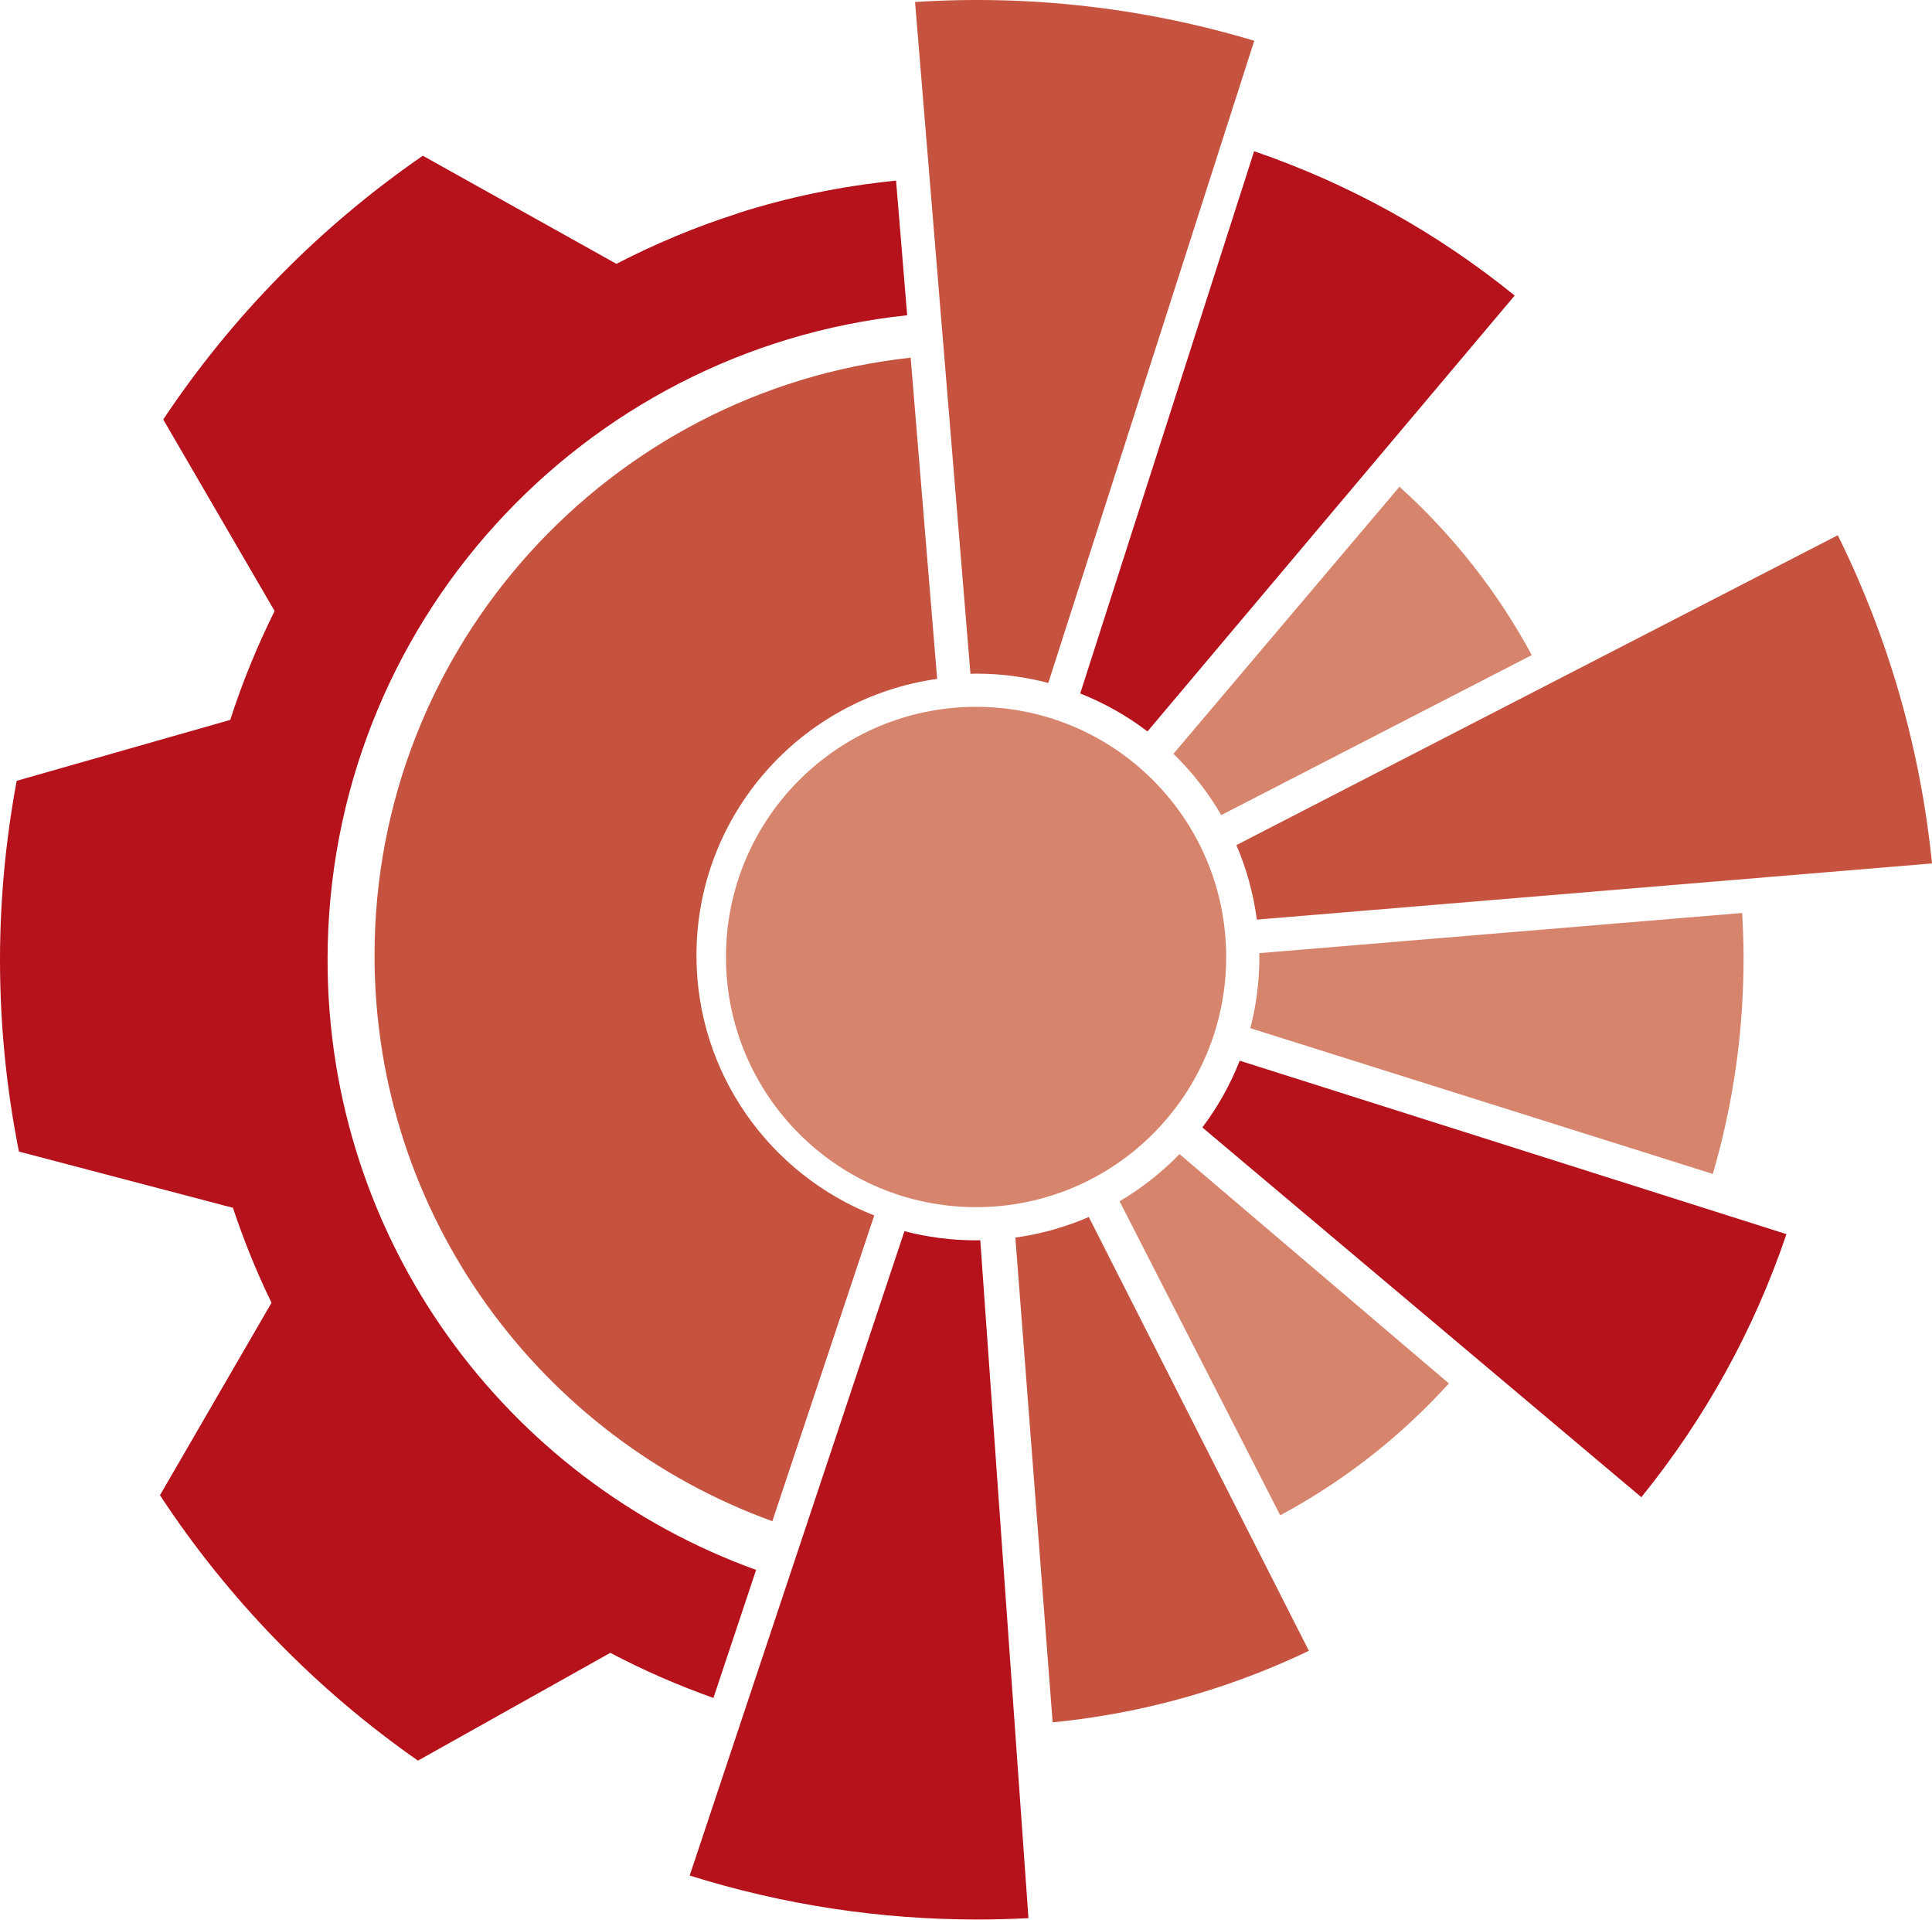
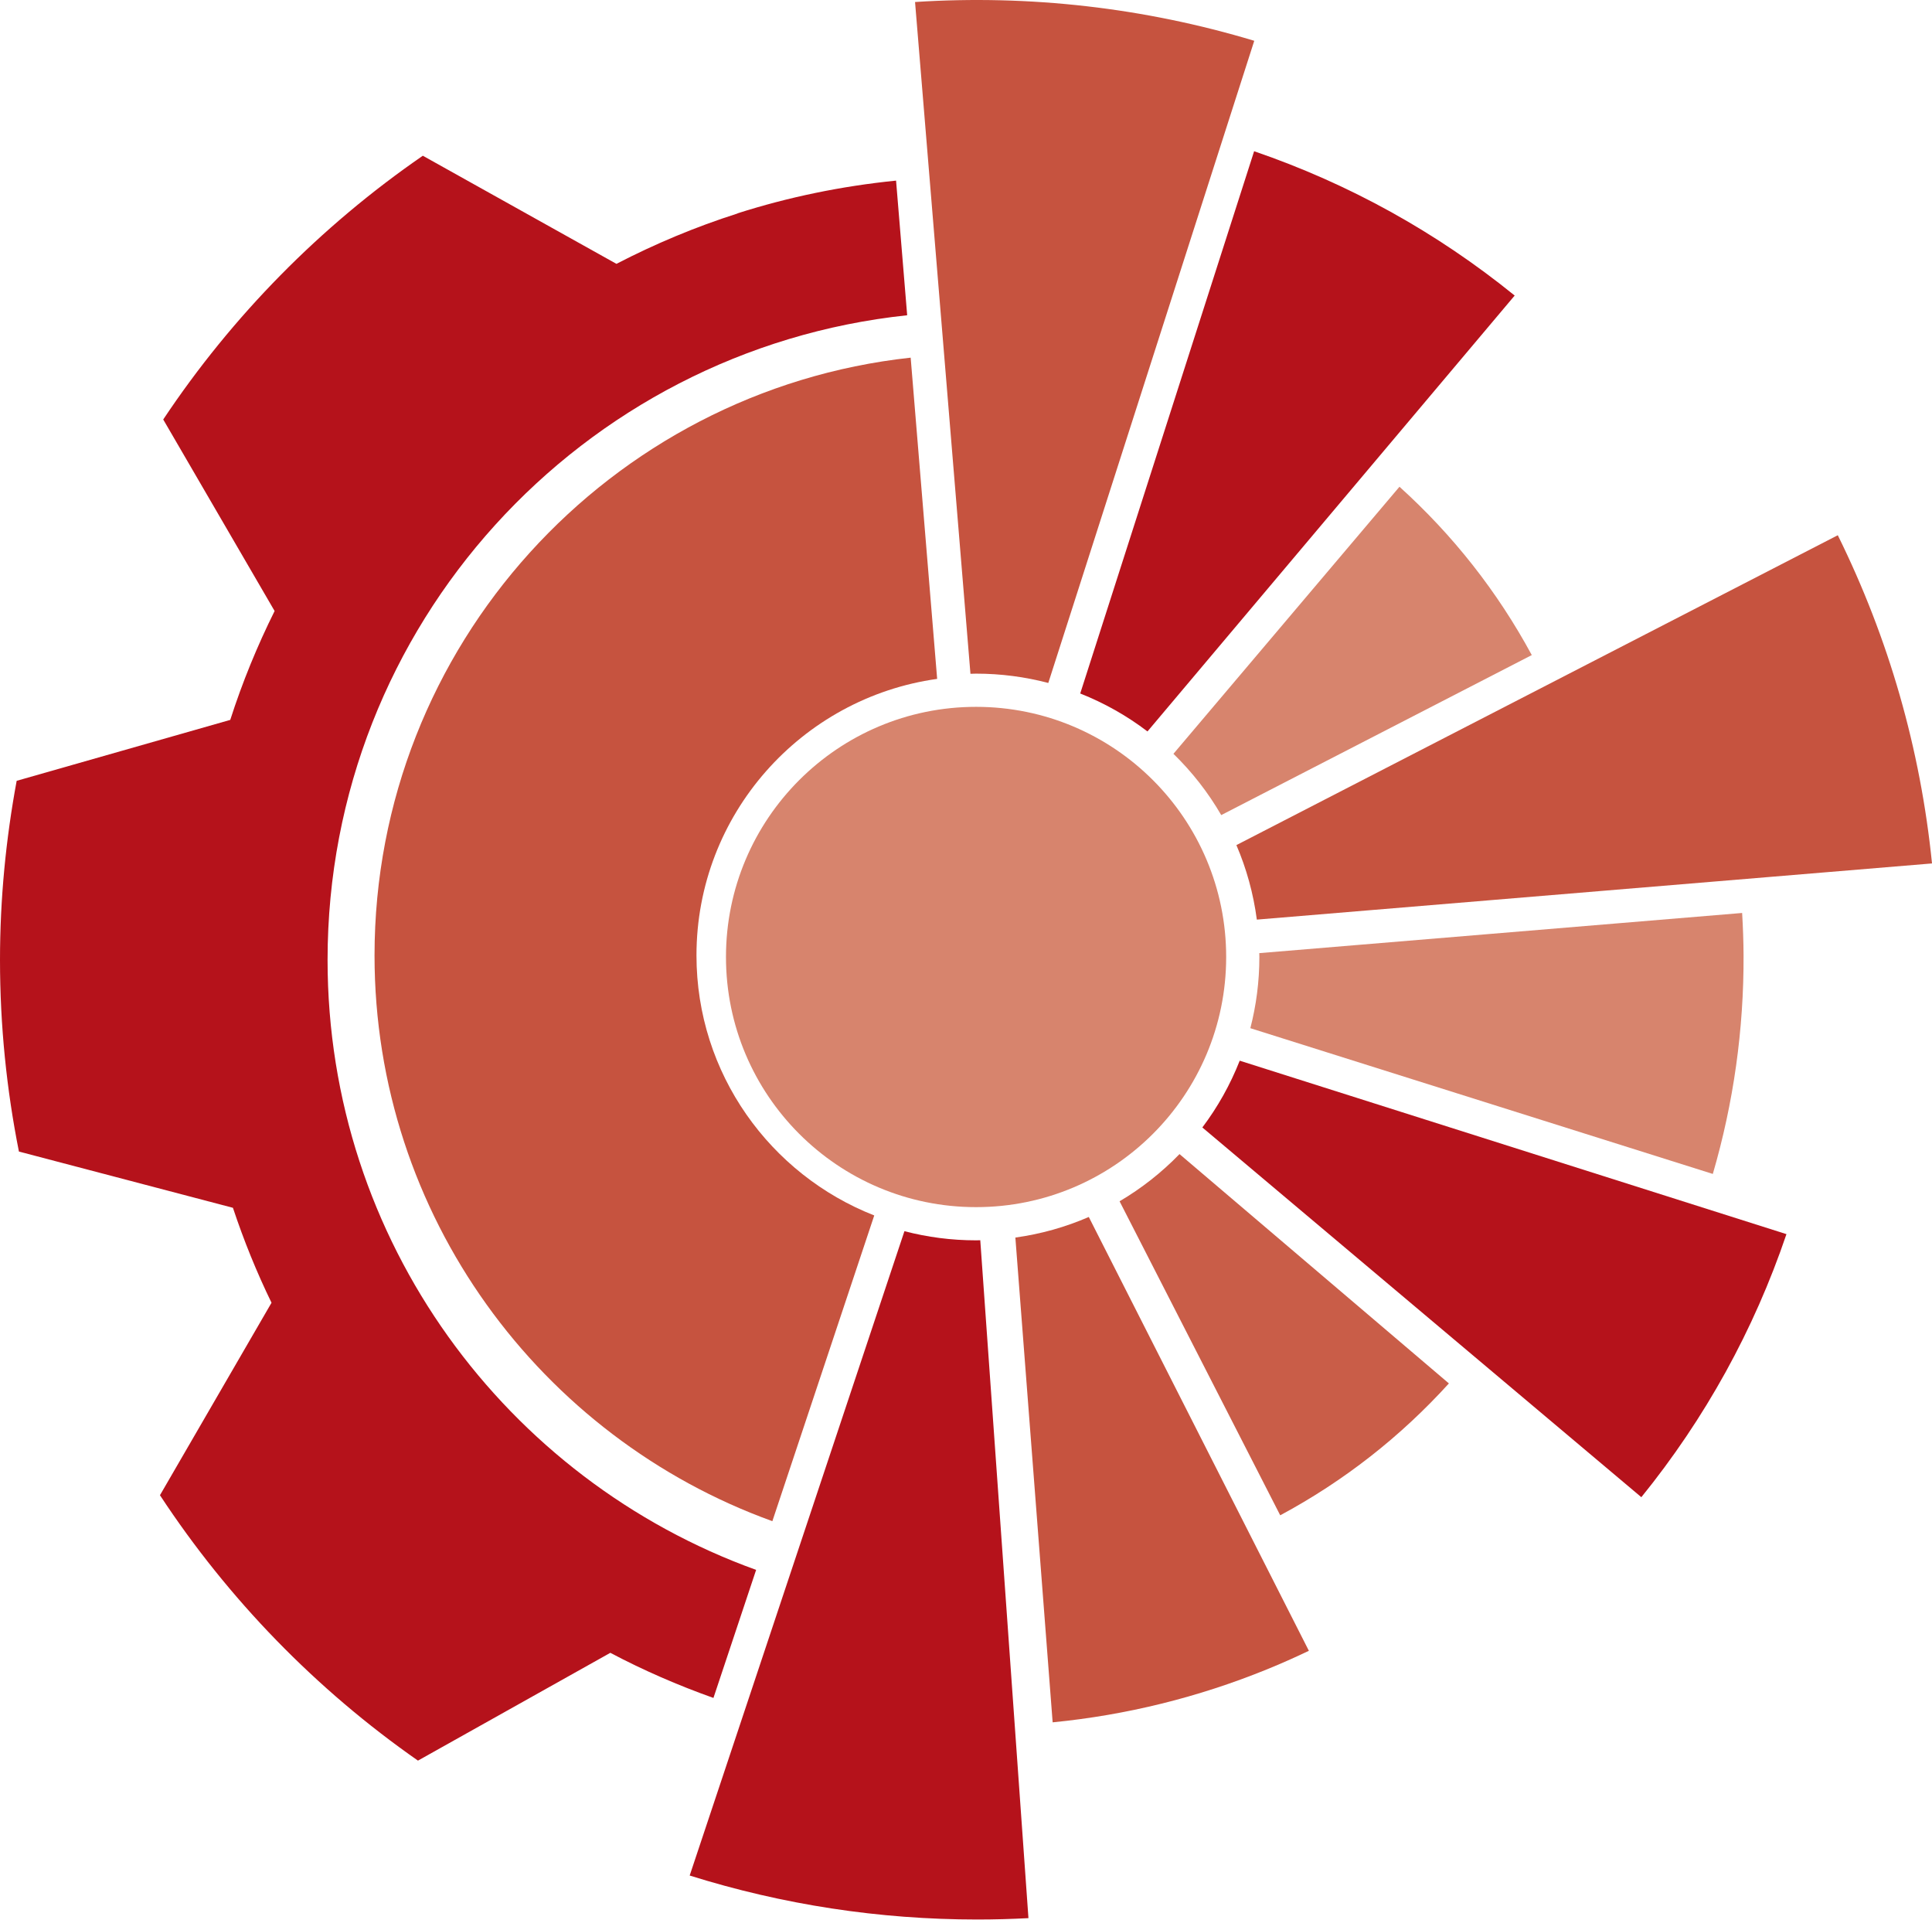
- <svg xmlns="http://www.w3.org/2000/svg" version="1.1" id="Layer_1" x="0px" y="0px" width="197.134px" height="195.823px" viewBox="0 0 197.134 195.823" enable-background="new 0 0 197.134 195.823" xml:space="preserve">
-   <path fill="#B5121B" d="M33.424,97.927c0-34.168,25.904-62.249,59.14-65.765l-1.133-13.737c-5.58,0.562-10.996,1.685-16.176,3.338  l-0.002,0.016c-4.289,1.368-8.414,3.098-12.354,5.138L43.143,15.887c-10.447,7.202-19.451,16.342-26.488,26.908L28.02,62.334  c-1.772,3.561-3.293,7.269-4.526,11.107L1.701,79.657C0.604,85.583,0,91.683,0,97.927c0,6.692,0.673,13.229,1.931,19.552  l21.836,5.738c1.109,3.33,2.418,6.566,3.938,9.686l-11.383,19.635c6.975,10.617,15.922,19.811,26.325,27.076l19.629-10.998  c3.369,1.783,6.889,3.311,10.52,4.604l4.355-13.064C51.658,150.965,33.424,126.588,33.424,97.927z" />
-   <path fill="#C6533F" d="M38.216,97.468c0,26.548,16.952,49.183,40.592,57.718l10.396-31.189  c-10.604-4.156-18.139-14.465-18.139-26.528c0-14.379,10.705-26.27,24.559-28.21l-2.703-32.771  C62.208,39.827,38.216,65.882,38.216,97.468z" />
+ <svg xmlns="http://www.w3.org/2000/svg" version="1.1" id="Layer_1" x="0px" y="0px" width="197.134px" height="195.822px" viewBox="0 0 197.134 195.822" enable-background="new 0 0 197.134 195.822" xml:space="preserve">
+   <path fill="#B5121B" d="M33.424,97.927c0-34.168,25.904-62.249,59.141-65.765l-1.134-13.737c-5.58,0.562-10.995,1.685-16.175,3.338  l-0.003,0.016c-4.288,1.368-8.413,3.098-12.354,5.138L43.143,15.887c-10.447,7.202-19.451,16.342-26.488,26.908L28.02,62.334  c-1.772,3.561-3.293,7.269-4.526,11.107L1.701,79.657C0.604,85.583,0,91.683,0,97.927c0,6.692,0.673,13.229,1.931,19.551  l21.836,5.738c1.109,3.33,2.418,6.566,3.938,9.686l-11.383,19.635c6.975,10.617,15.922,19.811,26.325,27.076l19.629-10.998  c3.37,1.783,6.889,3.311,10.521,4.604l4.355-13.064C51.658,150.965,33.424,126.588,33.424,97.927z" />
+   <path fill="#C6533F" d="M38.216,97.468c0,26.547,16.952,49.182,40.593,57.717l10.396-31.189  c-10.604-4.156-18.139-14.465-18.139-26.528c0-14.379,10.704-26.27,24.558-28.21l-2.703-32.771  C62.209,39.827,38.216,65.882,38.216,97.468z" />
  <path fill="#B5121B" d="M154.552,30.151c-7.979-6.466-16.908-11.406-26.586-14.723l-17.744,55.32  c2.473,0.979,4.779,2.284,6.863,3.871L154.552,30.151z" />
-   <path fill="#B5121B" d="M122.683,115.02l44.793,37.719c6.52-8.049,11.492-17.061,14.807-26.836l-55.787-17.695  C125.531,110.659,124.246,112.95,122.683,115.02z" />
-   <path fill="#C6533F" d="M106.964,69.674l18.789-58.575l2.227-6.938c-11.191-3.367-22.896-4.713-34.611-3.956l5.652,68.533  c0.191-0.004,0.383-0.015,0.574-0.015C102.142,68.723,104.611,69.056,106.964,69.674z" />
-   <path fill="#B5121B" d="M92.285,125.602l-21.912,65.734c9.502,2.979,19.361,4.486,29.336,4.486h0.002  c1.736,0,3.488-0.047,5.229-0.139l-4.916-69.158c-0.143,0.002-0.283,0.01-0.428,0.01C97.07,126.536,94.621,126.209,92.285,125.602z" />
-   <path fill="#D7846D" d="M114.238,122.551l16.391,32.035c6.48-3.482,12.258-7.998,17.211-13.453l-27.486-23.396  C118.544,119.602,116.49,121.225,114.238,122.551z" />
-   <path fill="#D7846D" d="M127.58,104.893l47.189,14.869c2.115-7.24,3.17-14.738,3.137-22.315c-0.008-1.421-0.059-2.863-0.145-4.309  l-49.27,4.098c0,0.132,0.01,0.262,0.01,0.394C128.501,100.139,128.181,102.573,127.58,104.893z" />
+   <path fill="#B5121B" d="M122.683,115.02l44.793,37.719c6.52-8.049,11.492-17.061,14.807-26.836l-55.787-17.695  C125.531,110.658,124.246,112.949,122.683,115.02z" />
+   <path fill="#C6533F" d="M106.964,69.674l18.789-58.575l2.227-6.938c-11.191-3.367-22.896-4.713-34.612-3.956l5.653,68.533  c0.191-0.004,0.382-0.015,0.574-0.015C102.142,68.723,104.611,69.056,106.964,69.674z" />
+   <path fill="#B5121B" d="M92.285,125.602l-21.912,65.734c9.501,2.979,19.361,4.486,29.336,4.486h0.002  c1.736,0,3.488-0.047,5.228-0.139l-4.916-69.158c-0.143,0.002-0.283,0.01-0.427,0.01C97.07,126.535,94.62,126.209,92.285,125.602z" />
+   <path fill="#C95D48" d="M114.238,122.551l16.391,32.035c6.48-3.482,12.258-7.998,17.211-13.453l-27.486-23.396  C118.544,119.602,116.49,121.225,114.238,122.551z" />
+   <path fill="#D7846D" d="M127.58,104.893l47.189,14.869c2.115-7.24,3.17-14.738,3.137-22.315c-0.008-1.421-0.059-2.863-0.145-4.309  l-49.27,4.098c0,0.132,0.01,0.262,0.01,0.394C128.501,100.139,128.181,102.572,127.58,104.893z" />
  <path fill="#C6533F" d="M180.916,89.434l16.219-1.349c-1.18-11.69-4.408-22.938-9.613-33.483l-61.365,31.612  c1.025,2.385,1.734,4.937,2.086,7.602L180.916,89.434z" />
-   <path fill="#C6533F" d="M107.408,175.708c7.508-0.736,14.859-2.553,21.875-5.408c1.428-0.582,2.857-1.215,4.27-1.889l-22.457-44.258  c-2.352,1.021-4.865,1.736-7.492,2.1L107.408,175.708z" />
+   <path fill="#C6533F" d="M107.408,175.707c7.508-0.736,14.859-2.553,21.875-5.408c1.428-0.582,2.857-1.215,4.27-1.889l-22.457-44.258  c-2.352,1.021-4.865,1.736-7.492,2.1L107.408,175.707z" />
  <path fill="#D7846D" d="M124.611,83.153l31.686-16.324c-3.5-6.471-8.031-12.234-13.5-17.173l-23.064,27.246  C121.63,78.747,123.275,80.848,124.611,83.153z" />
-   <circle fill="#D7846D" cx="99.595" cy="97.629" r="25.52" />
+   <circle fill="#D7846D" cx="99.595" cy="97.629" r="25.519" />
</svg>
